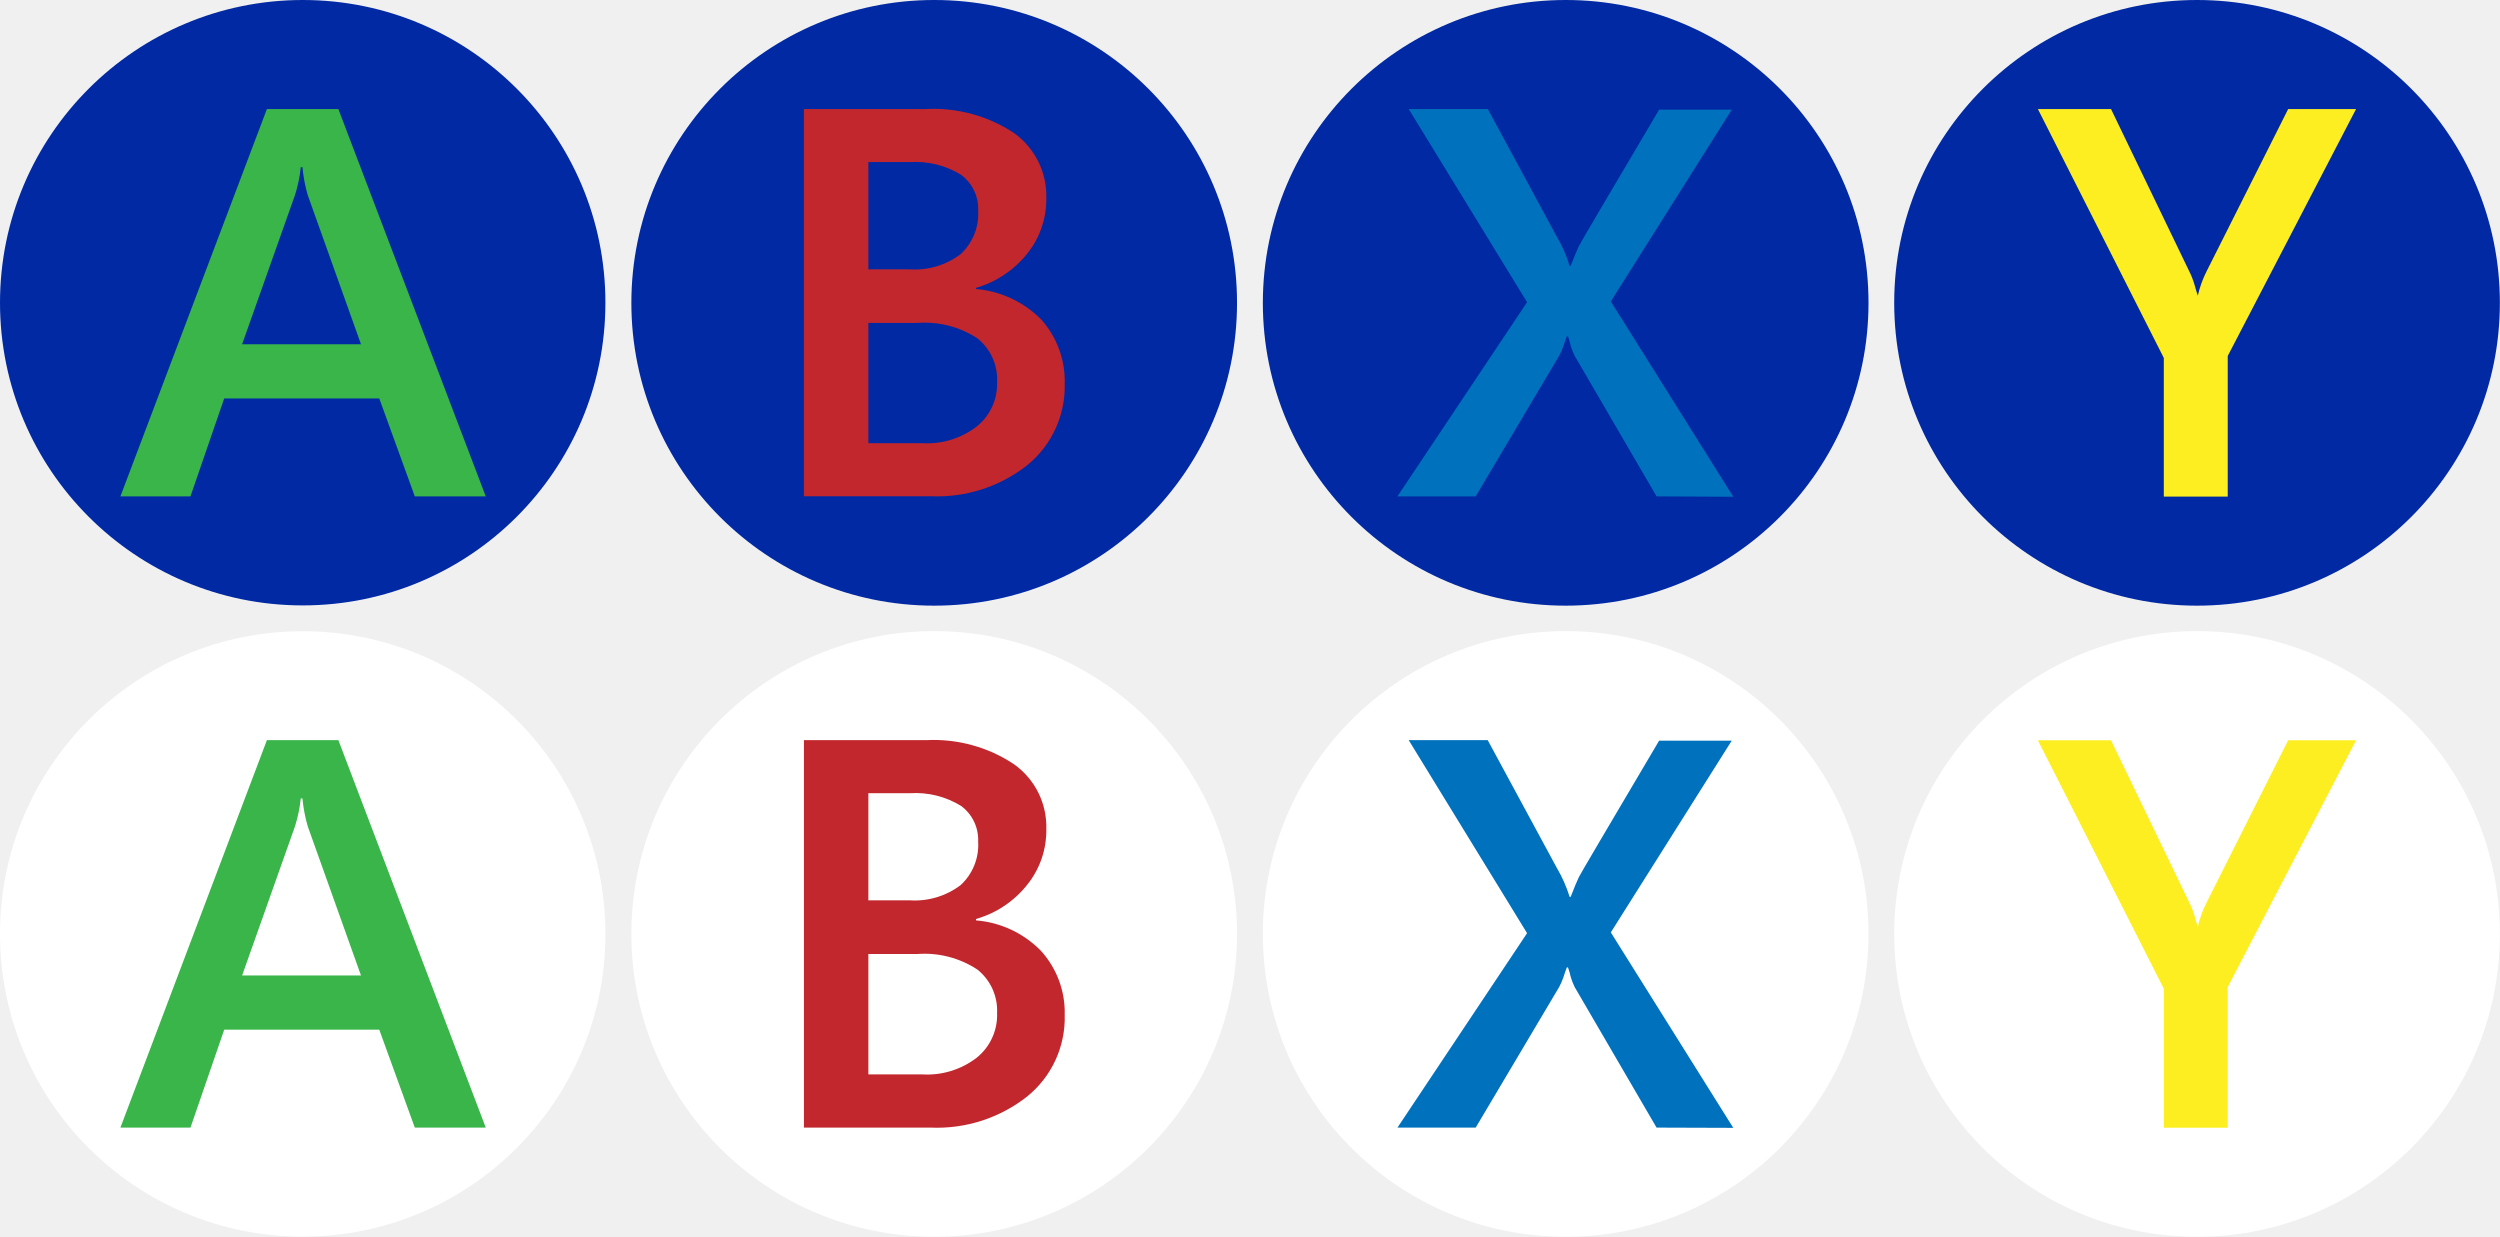
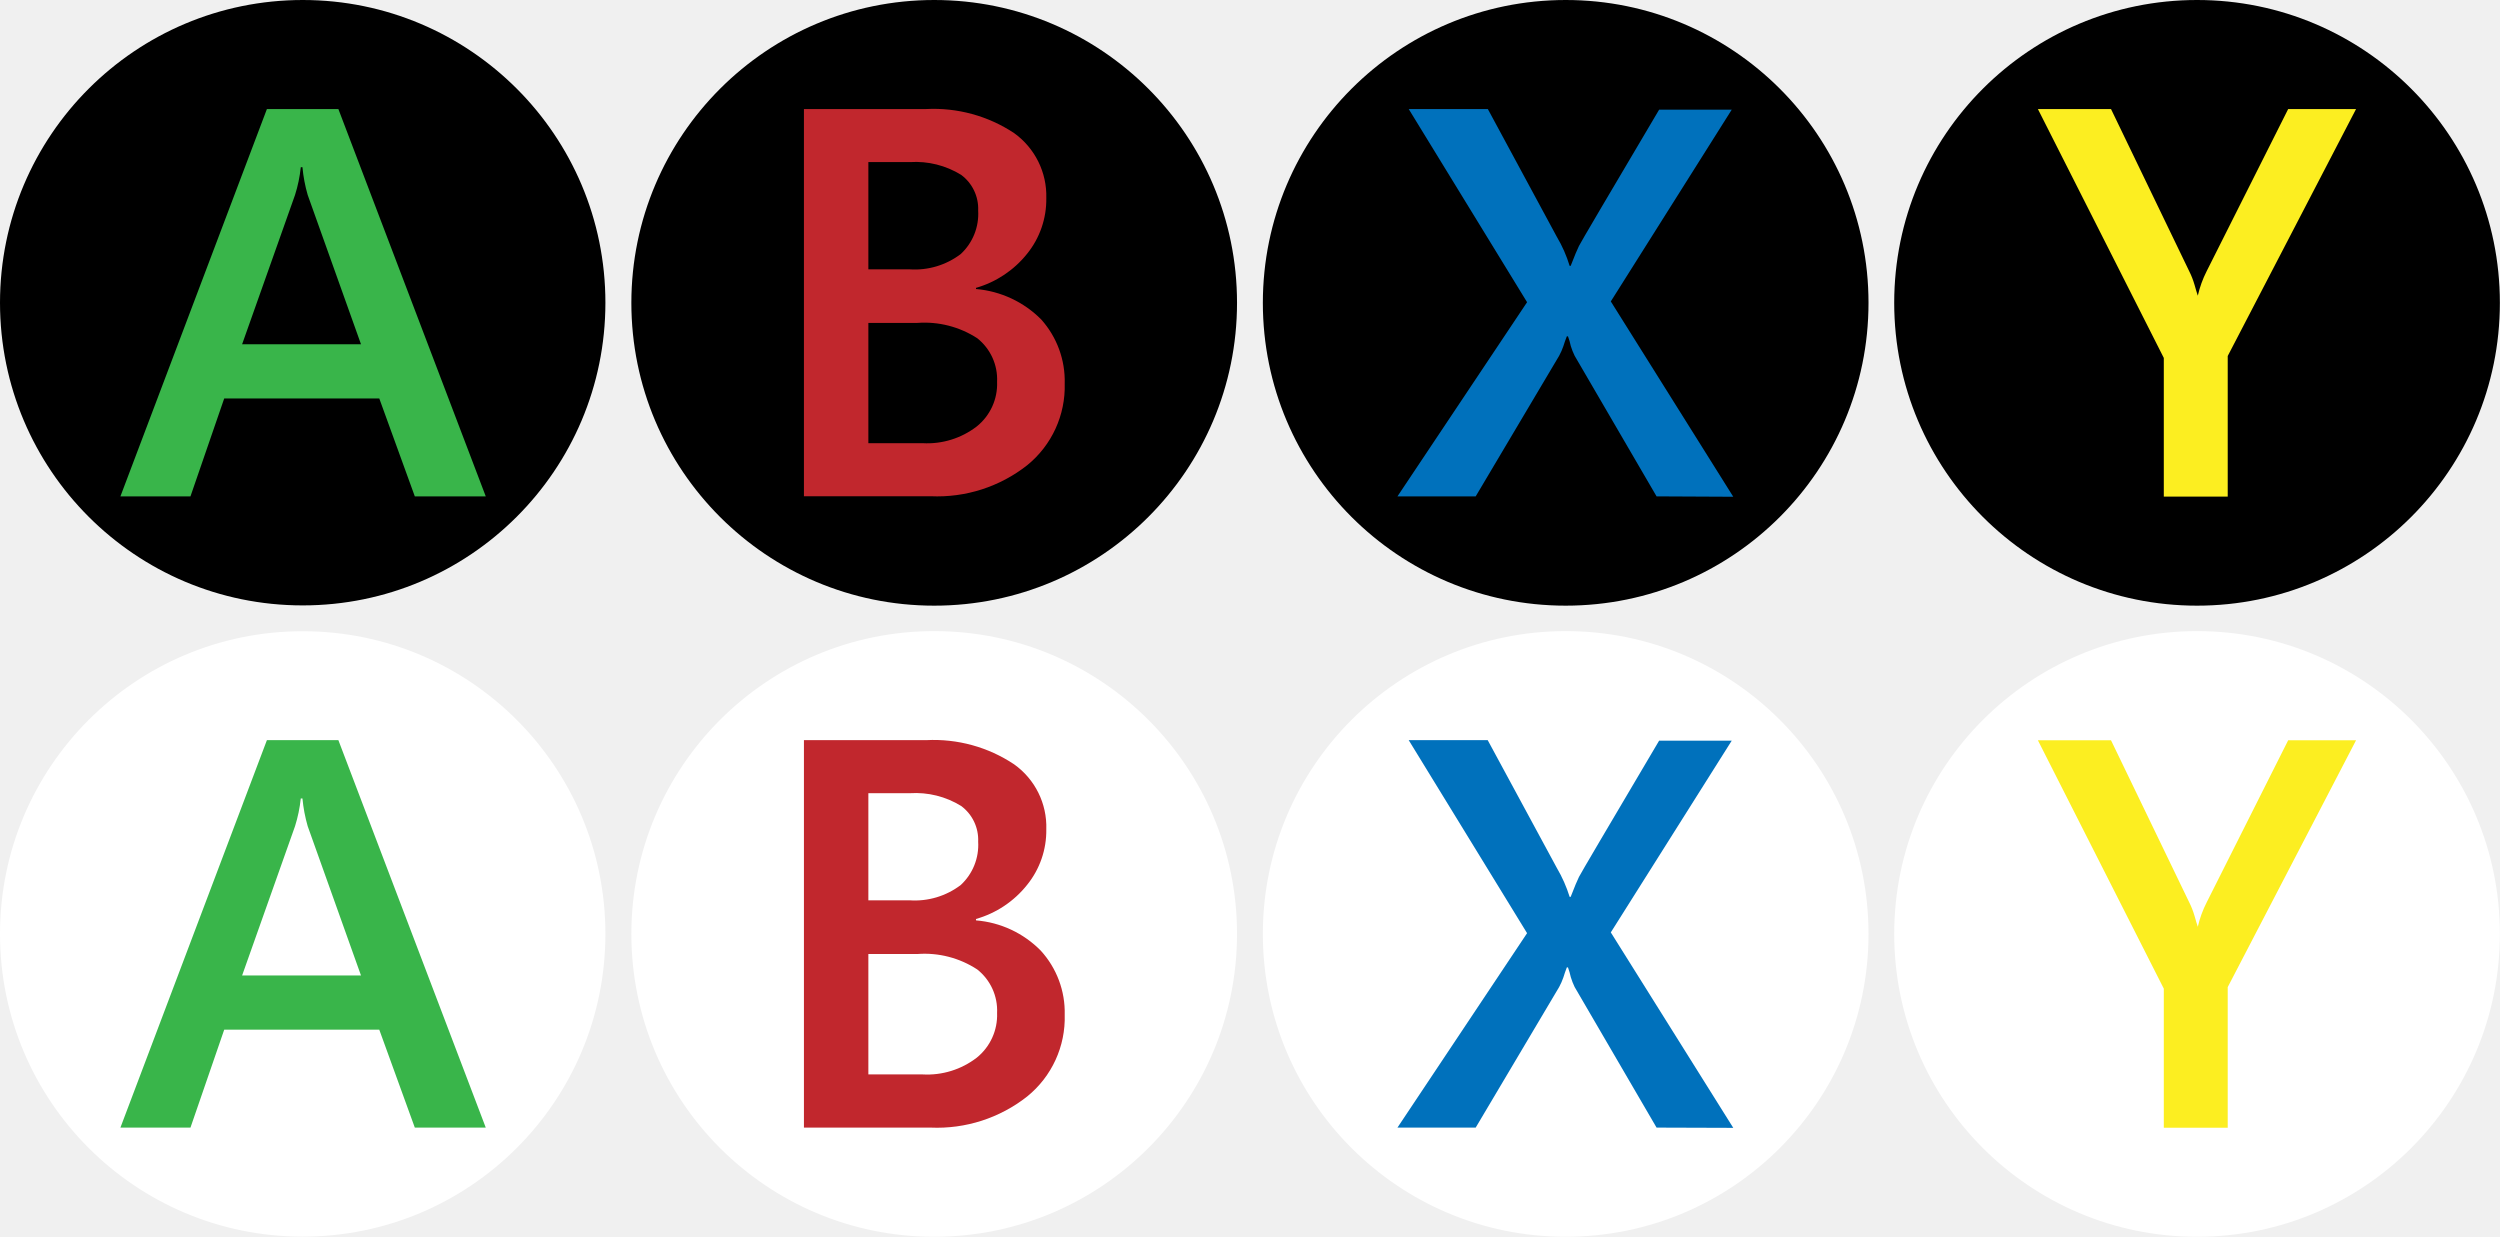
<svg xmlns="http://www.w3.org/2000/svg" id="Layer_1" data-name="Layer 1" width="195.57" height="96.74" viewBox="0 0 195.57 96.74">
  <defs>
    <style>
      .cls-1 {
-         fill: #0029a3;
+         fill: hsl(120,100,32);
      }

      .cls-2 {
        isolation: isolate;
      }

      .cls-3, .cls-8{
        fill: #39b54a;
      }

      .cls-4, .cls-9 {
        fill: #c1272d;
      }

      .cls-5, .cls-10 {
        fill: #fcee21;
      }

      .cls-6, .cls-11 {
        fill: #0071bc;
      }

      .cls-7 {
        fill: #fff;
    </style>
  </defs>
  <g>
    <g>
      <g id="A">
        <path class="cls-1" d="M23.69,0A23.68,23.68,0,1,1,0,23.68,23.69,23.69,0,0,1,23.69,0Z" />
      </g>
      <g class="cls-2">
        <path class="cls-3" d="M32.45,38.83l-2.78-7.66H17.54L14.9,38.83H9.42L20.88,8.53h5.59L38,38.83ZM23.66,13.08h-.13a10.82,10.82,0,0,1-.45,2.17L18.94,26.93h9.3L24.07,15.25A11.49,11.49,0,0,1,23.66,13.08Z" />
      </g>
    </g>
    <g>
      <g id="B">
        <path class="cls-1" d="M73.08,0A23.69,23.69,0,1,1,49.39,23.69,23.7,23.7,0,0,1,73.08,0Z" />
      </g>
      <g class="cls-2">
        <path class="cls-4" d="M83.29,30a7.94,7.94,0,0,1-2.93,6.39,11.38,11.38,0,0,1-7.56,2.43H62.89V8.53h9.57a11.41,11.41,0,0,1,6.87,1.88,6.05,6.05,0,0,1,2.52,5.09,6.76,6.76,0,0,1-1.5,4.35,7.92,7.92,0,0,1-4,2.67v.09A8.15,8.15,0,0,1,81.46,25,7.22,7.22,0,0,1,83.29,30ZM76.52,16.47a3.3,3.3,0,0,0-1.33-2.79,6.79,6.79,0,0,0-4-1H67.93v8.39h3.23a5.93,5.93,0,0,0,4-1.2A4.29,4.29,0,0,0,76.52,16.47ZM78,29.87a4.11,4.11,0,0,0-1.55-3.41,7.58,7.58,0,0,0-4.68-1.2H67.93v9.41h4.24a6.36,6.36,0,0,0,4.24-1.31A4.26,4.26,0,0,0,78,29.87Z" />
      </g>
    </g>
    <g>
      <g id="Y">
        <path class="cls-1" d="M171.87,0a23.69,23.69,0,1,1-23.69,23.69A23.69,23.69,0,0,1,171.87,0Z" />
      </g>
      <g class="cls-2">
        <path class="cls-5" d="M174.27,27.85v11h-5V28L159.42,8.53h5.72l6.1,12.65a6.27,6.27,0,0,1,.44,1.12c.1.34.17.61.25.83h0a8.28,8.28,0,0,1,.69-1.91L179,8.53h5.31Z" />
      </g>
    </g>
    <g>
      <g id="X">
        <path class="cls-1" d="M122.47,0A23.69,23.69,0,1,1,98.79,23.69,23.7,23.7,0,0,1,122.47,0Z" />
      </g>
      <g class="cls-2">
        <path class="cls-6" d="M129.59,38.83l-6.41-11a5.14,5.14,0,0,1-.3-.76,5.44,5.44,0,0,0-.22-.76h-.09c-.11.27-.19.52-.27.77a4.94,4.94,0,0,1-.33.75l-6.53,11h-6.12l10.14-15.19L110.2,8.53h6.19l5.4,10a10.25,10.25,0,0,1,1,2.27h.08c.3-.79.53-1.31.65-1.56s2.21-3.8,6.27-10.66h5.68l-9.46,15,9.58,15.28Z" />
      </g>
    </g>
  </g>
  <g>
    <g>
      <g id="A-2" data-name="A">
        <path class="cls-7" d="M23.69,49.38A23.68,23.68,0,1,1,0,73.06,23.68,23.68,0,0,1,23.69,49.38Z" />
      </g>
      <g class="cls-2">
        <path class="cls-8" d="M32.45,88.21l-2.78-7.66H17.54L14.9,88.21H9.42L20.88,57.9h5.59L38,88.21ZM23.66,62.46h-.13a11.13,11.13,0,0,1-.45,2.17L18.94,76.31h9.3L24.07,64.63A11.67,11.67,0,0,1,23.66,62.46Z" />
      </g>
    </g>
    <g>
      <g id="B-2" data-name="B">
        <path class="cls-7" d="M73.08,49.37A23.69,23.69,0,1,1,49.39,73.06,23.7,23.7,0,0,1,73.08,49.37Z" />
      </g>
      <g class="cls-2">
        <path class="cls-9" d="M83.29,79.38a7.92,7.92,0,0,1-2.93,6.39,11.39,11.39,0,0,1-7.56,2.44H62.89V57.9h9.57a11.34,11.34,0,0,1,6.87,1.89,6,6,0,0,1,2.52,5.09,6.75,6.75,0,0,1-1.5,4.34,7.86,7.86,0,0,1-4,2.67V72a8,8,0,0,1,5.07,2.37A7.17,7.17,0,0,1,83.29,79.38ZM76.52,65.84a3.3,3.3,0,0,0-1.33-2.79,6.8,6.8,0,0,0-4-1H67.93v8.38h3.23a5.93,5.93,0,0,0,4-1.2A4.27,4.27,0,0,0,76.52,65.84ZM78,79.25a4.1,4.1,0,0,0-1.55-3.41,7.52,7.52,0,0,0-4.68-1.21H67.93v9.42h4.24a6.36,6.36,0,0,0,4.24-1.31A4.28,4.28,0,0,0,78,79.25Z" />
      </g>
    </g>
    <g>
      <g id="Y-2" data-name="Y">
        <path class="cls-7" d="M171.87,49.37a23.69,23.69,0,1,1-23.69,23.69A23.7,23.7,0,0,1,171.87,49.37Z" />
      </g>
      <g class="cls-2">
        <path class="cls-10" d="M174.27,77.22v11h-5V77.34l-9.85-19.43h5.72l6.1,12.64a6.27,6.27,0,0,1,.44,1.12c.1.34.17.61.25.83h0a8.2,8.2,0,0,1,.69-1.9L179,57.91h5.31Z" />
      </g>
    </g>
    <g>
      <g id="X-2" data-name="X">
        <path class="cls-7" d="M122.47,49.37A23.69,23.69,0,1,1,98.79,73.06,23.7,23.7,0,0,1,122.47,49.37Z" />
      </g>
      <g class="cls-2">
        <path class="cls-11" d="M129.59,88.21l-6.41-11a5.22,5.22,0,0,1-.3-.77,5.86,5.86,0,0,0-.22-.76h-.09c-.11.28-.19.52-.27.78a4.94,4.94,0,0,1-.33.75l-6.53,11h-6.12L119.46,73,110.2,57.9h6.18l5.41,10a10.7,10.7,0,0,1,1,2.26h.08c.3-.79.53-1.31.65-1.56s2.21-3.79,6.27-10.66h5.68l-9.46,15,9.58,15.29Z" />
      </g>
    </g>
  </g>
</svg>
